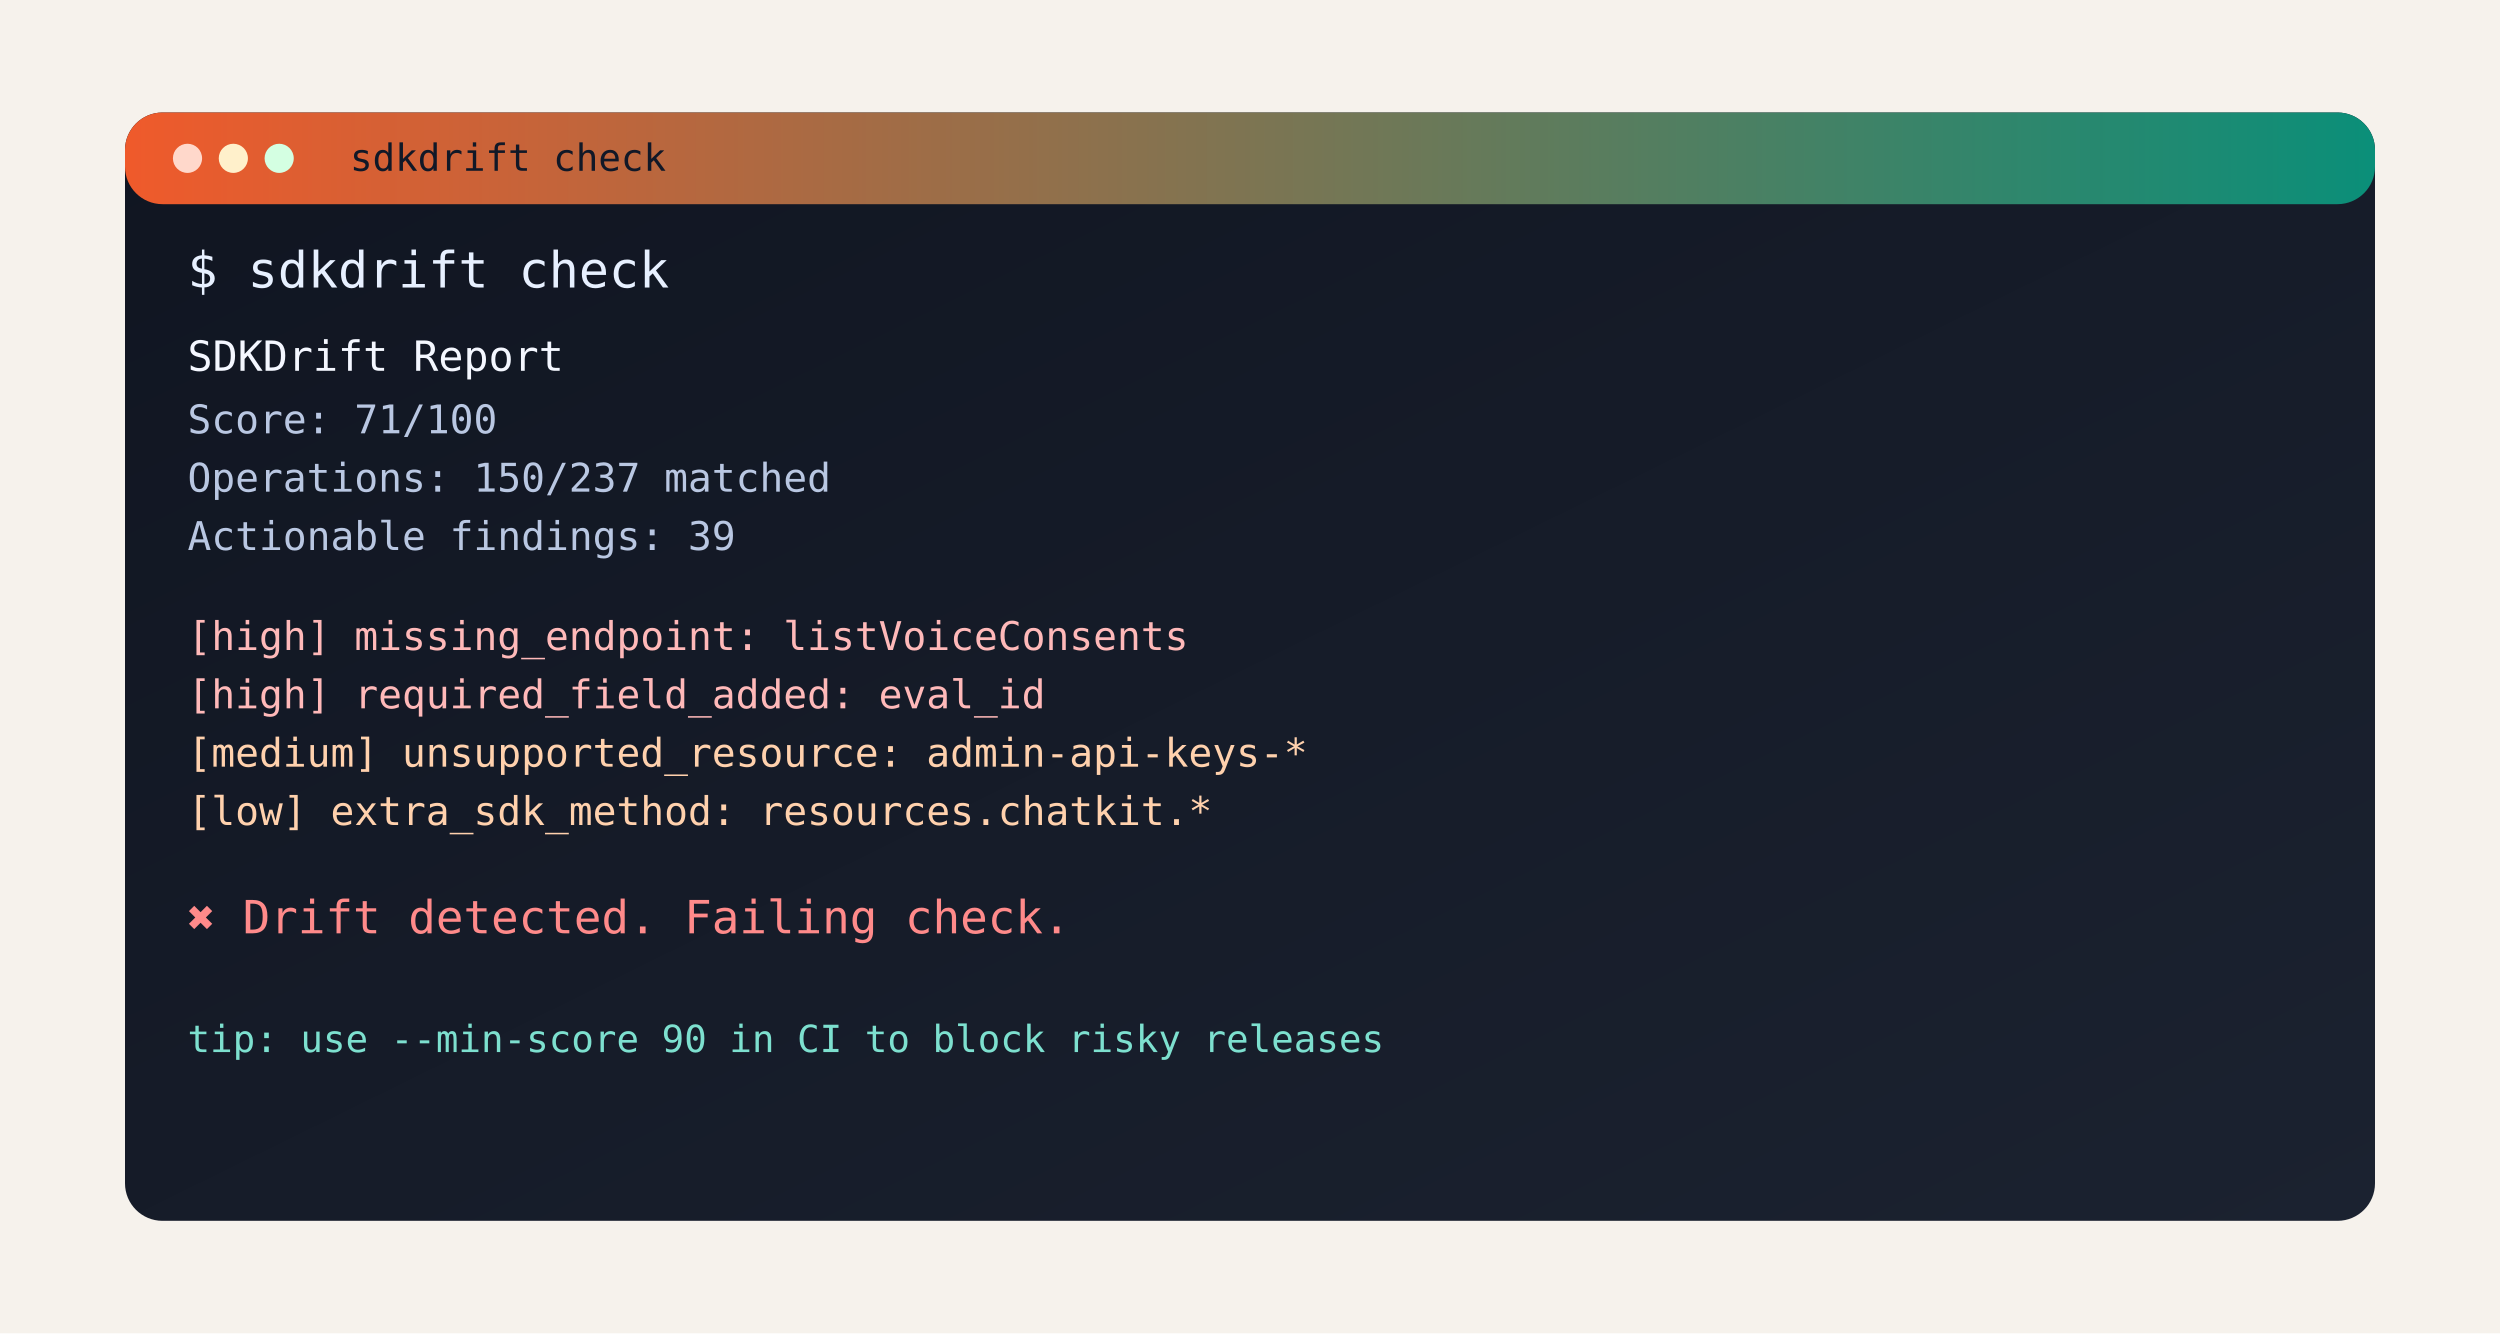
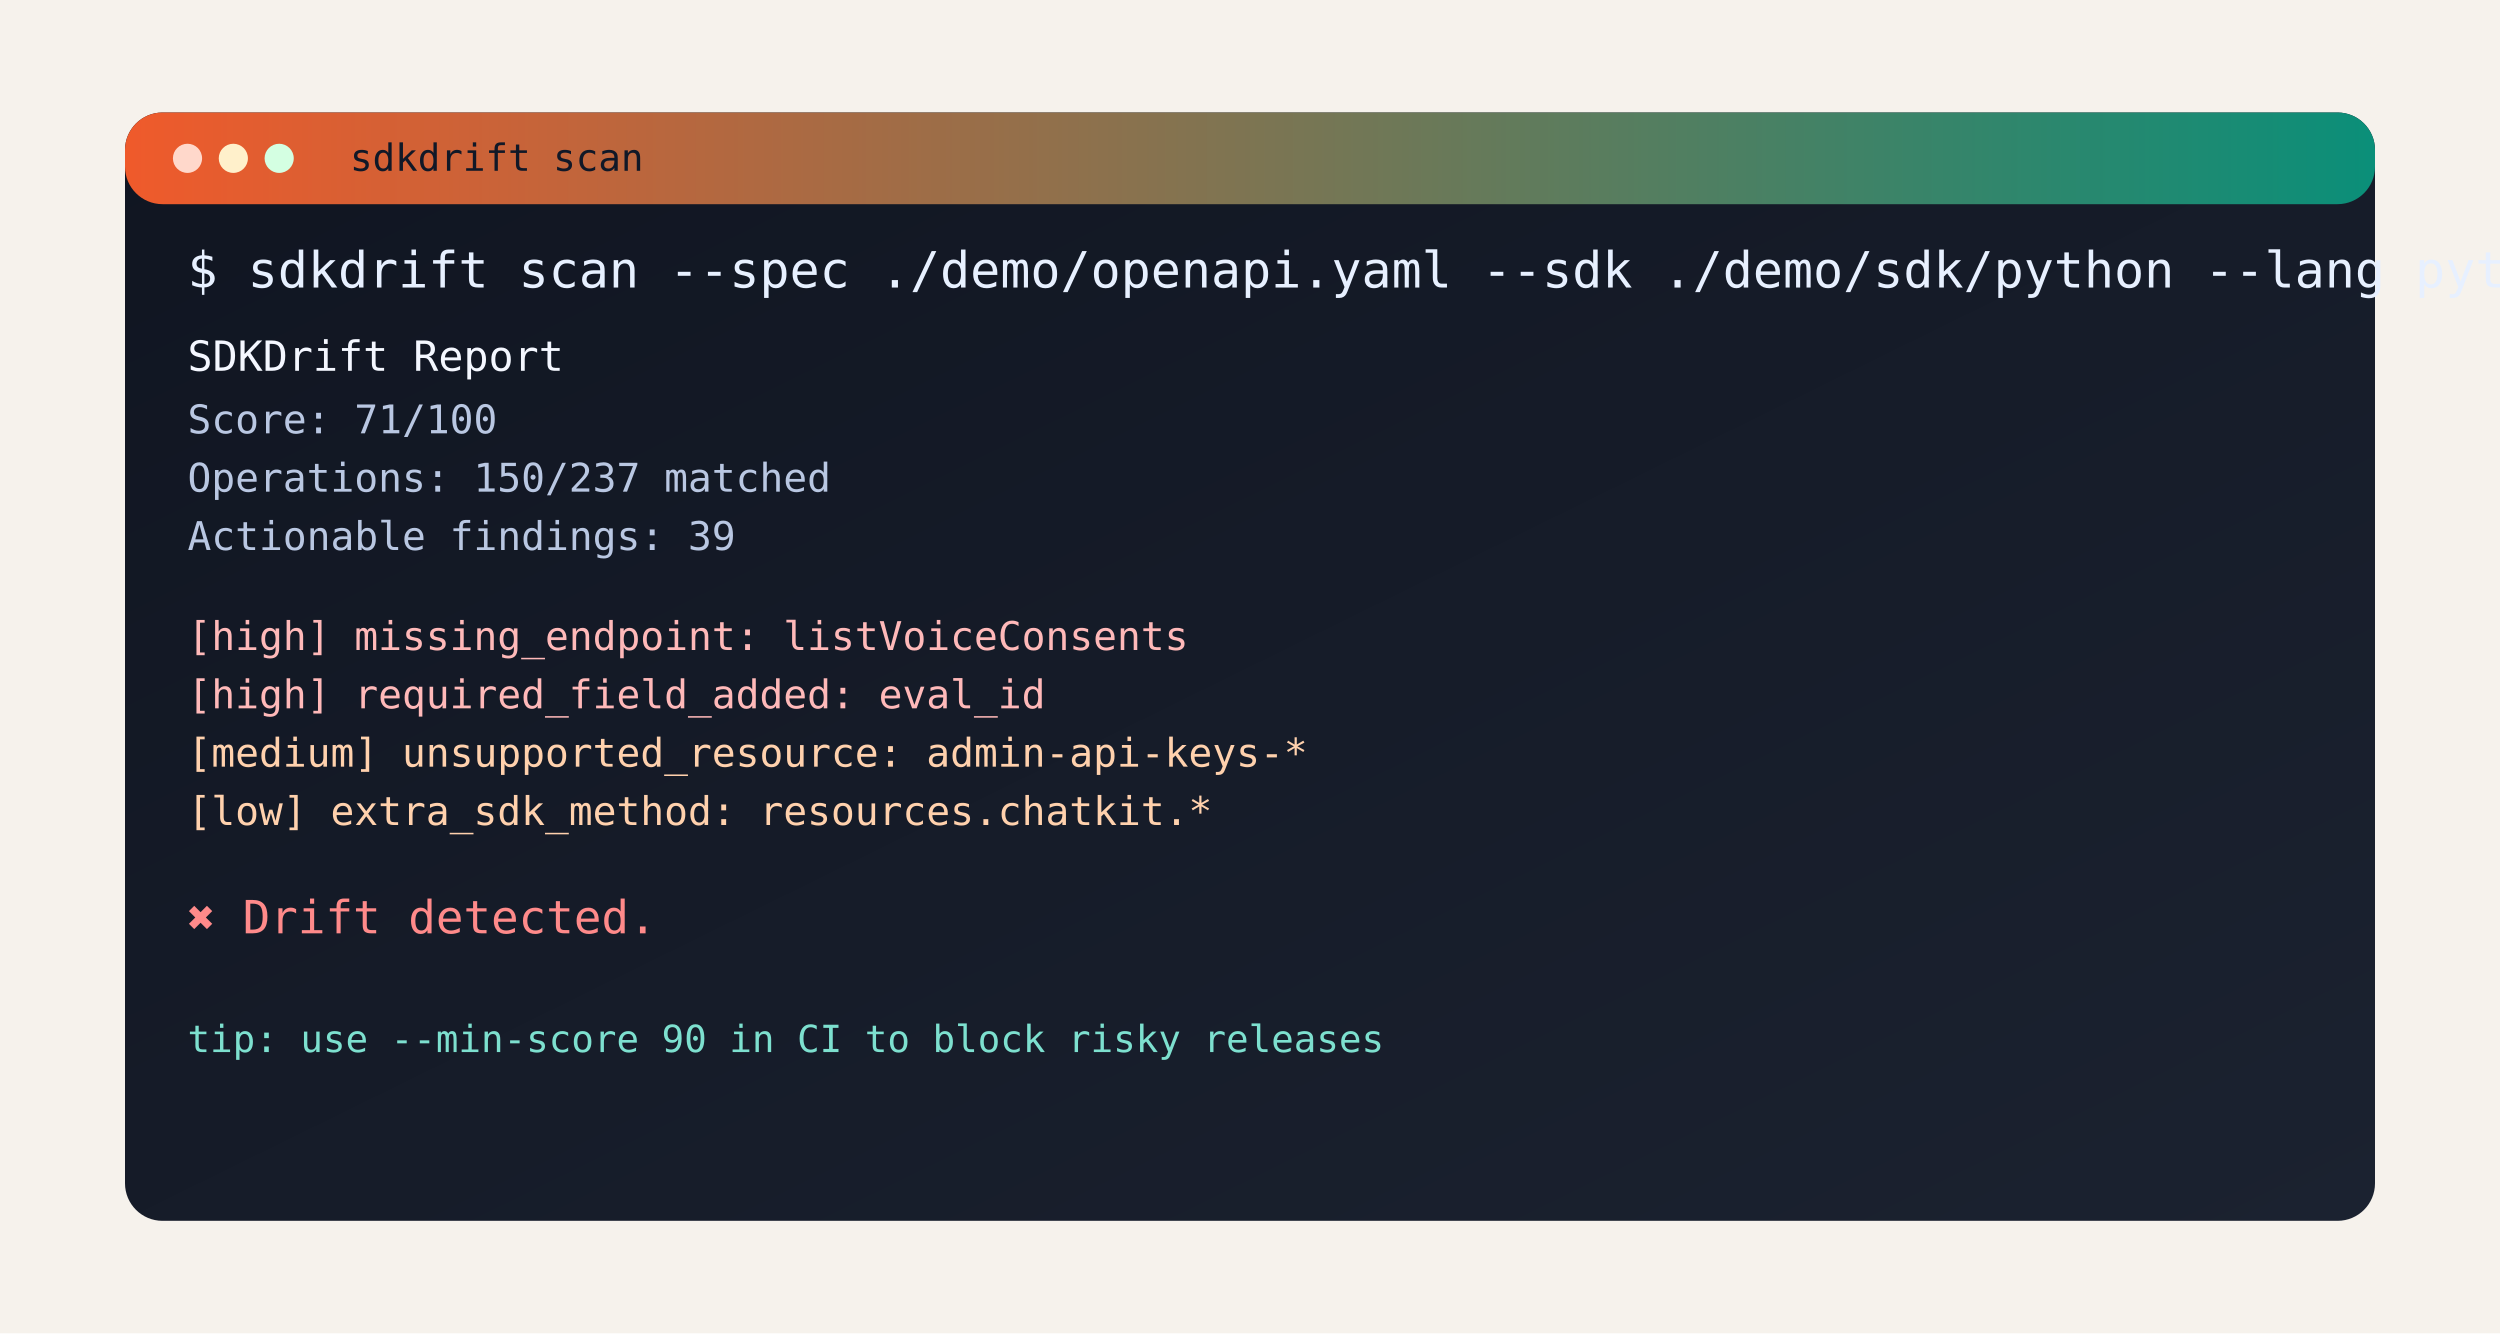
<svg xmlns="http://www.w3.org/2000/svg" width="1200" height="640" viewBox="0 0 1200 640" role="img" aria-label="SDKDrift CLI demo showing drift detection">
  <defs>
    <linearGradient id="bg" x1="0%" y1="0%" x2="100%" y2="100%">
      <stop offset="0%" stop-color="#101521" />
      <stop offset="100%" stop-color="#1b2230" />
    </linearGradient>
    <linearGradient id="header" x1="0%" y1="0%" x2="100%" y2="0%">
      <stop offset="0%" stop-color="#f05a2b" />
      <stop offset="100%" stop-color="#0a8f79" />
    </linearGradient>
  </defs>
  <rect width="1200" height="640" fill="#f6f2ec" />
  <rect x="60" y="54" rx="18" ry="18" width="1080" height="532" fill="url(#bg)" />
  <rect x="60" y="54" rx="18" ry="18" width="1080" height="44" fill="url(#header)" />
  <circle cx="90" cy="76" r="7" fill="#ffd8cb" />
  <circle cx="112" cy="76" r="7" fill="#fff0cb" />
  <circle cx="134" cy="76" r="7" fill="#d4ffe2" />
  <text x="168" y="82" fill="#111827" font-size="18" font-family="ui-monospace, SFMono-Regular, Menlo, Consolas, monospace">
-     sdkdrift check
+     sdkdrift scan
  </text>
  <text x="90" y="138" fill="#e7f0ff" font-size="24" font-family="ui-monospace, SFMono-Regular, Menlo, Consolas, monospace">
-     $ sdkdrift check
+     $ sdkdrift scan --spec ./demo/openapi.yaml --sdk ./demo/sdk/python --lang python
  </text>
  <text x="90" y="178" fill="#f4f7ff" font-size="20" font-family="ui-monospace, SFMono-Regular, Menlo, Consolas, monospace">
    SDKDrift Report
  </text>
  <text x="90" y="208" fill="#b9c7e2" font-size="19" font-family="ui-monospace, SFMono-Regular, Menlo, Consolas, monospace">
    Score: 71/100
  </text>
  <text x="90" y="236" fill="#b9c7e2" font-size="19" font-family="ui-monospace, SFMono-Regular, Menlo, Consolas, monospace">
    Operations: 150/237 matched
  </text>
  <text x="90" y="264" fill="#b9c7e2" font-size="19" font-family="ui-monospace, SFMono-Regular, Menlo, Consolas, monospace">
    Actionable findings: 39
  </text>
  <text x="90" y="312" fill="#ffb9b9" font-size="19" font-family="ui-monospace, SFMono-Regular, Menlo, Consolas, monospace">
    [high] missing_endpoint: listVoiceConsents
  </text>
  <text x="90" y="340" fill="#ffb9b9" font-size="19" font-family="ui-monospace, SFMono-Regular, Menlo, Consolas, monospace">
    [high] required_field_added: eval_id
  </text>
  <text x="90" y="368" fill="#ffd1ad" font-size="19" font-family="ui-monospace, SFMono-Regular, Menlo, Consolas, monospace">
    [medium] unsupported_resource: admin-api-keys-*
  </text>
  <text x="90" y="396" fill="#ffd1ad" font-size="19" font-family="ui-monospace, SFMono-Regular, Menlo, Consolas, monospace">
    [low] extra_sdk_method: resources.chatkit.*
  </text>
  <text x="90" y="448" fill="#ff8a8a" font-size="22" font-family="ui-monospace, SFMono-Regular, Menlo, Consolas, monospace">
-     ✖ Drift detected. Failing check.
+     ✖ Drift detected.
  </text>
  <text x="90" y="505" fill="#7de0cf" font-size="18" font-family="ui-monospace, SFMono-Regular, Menlo, Consolas, monospace">
    tip: use --min-score 90 in CI to block risky releases
  </text>
</svg>
